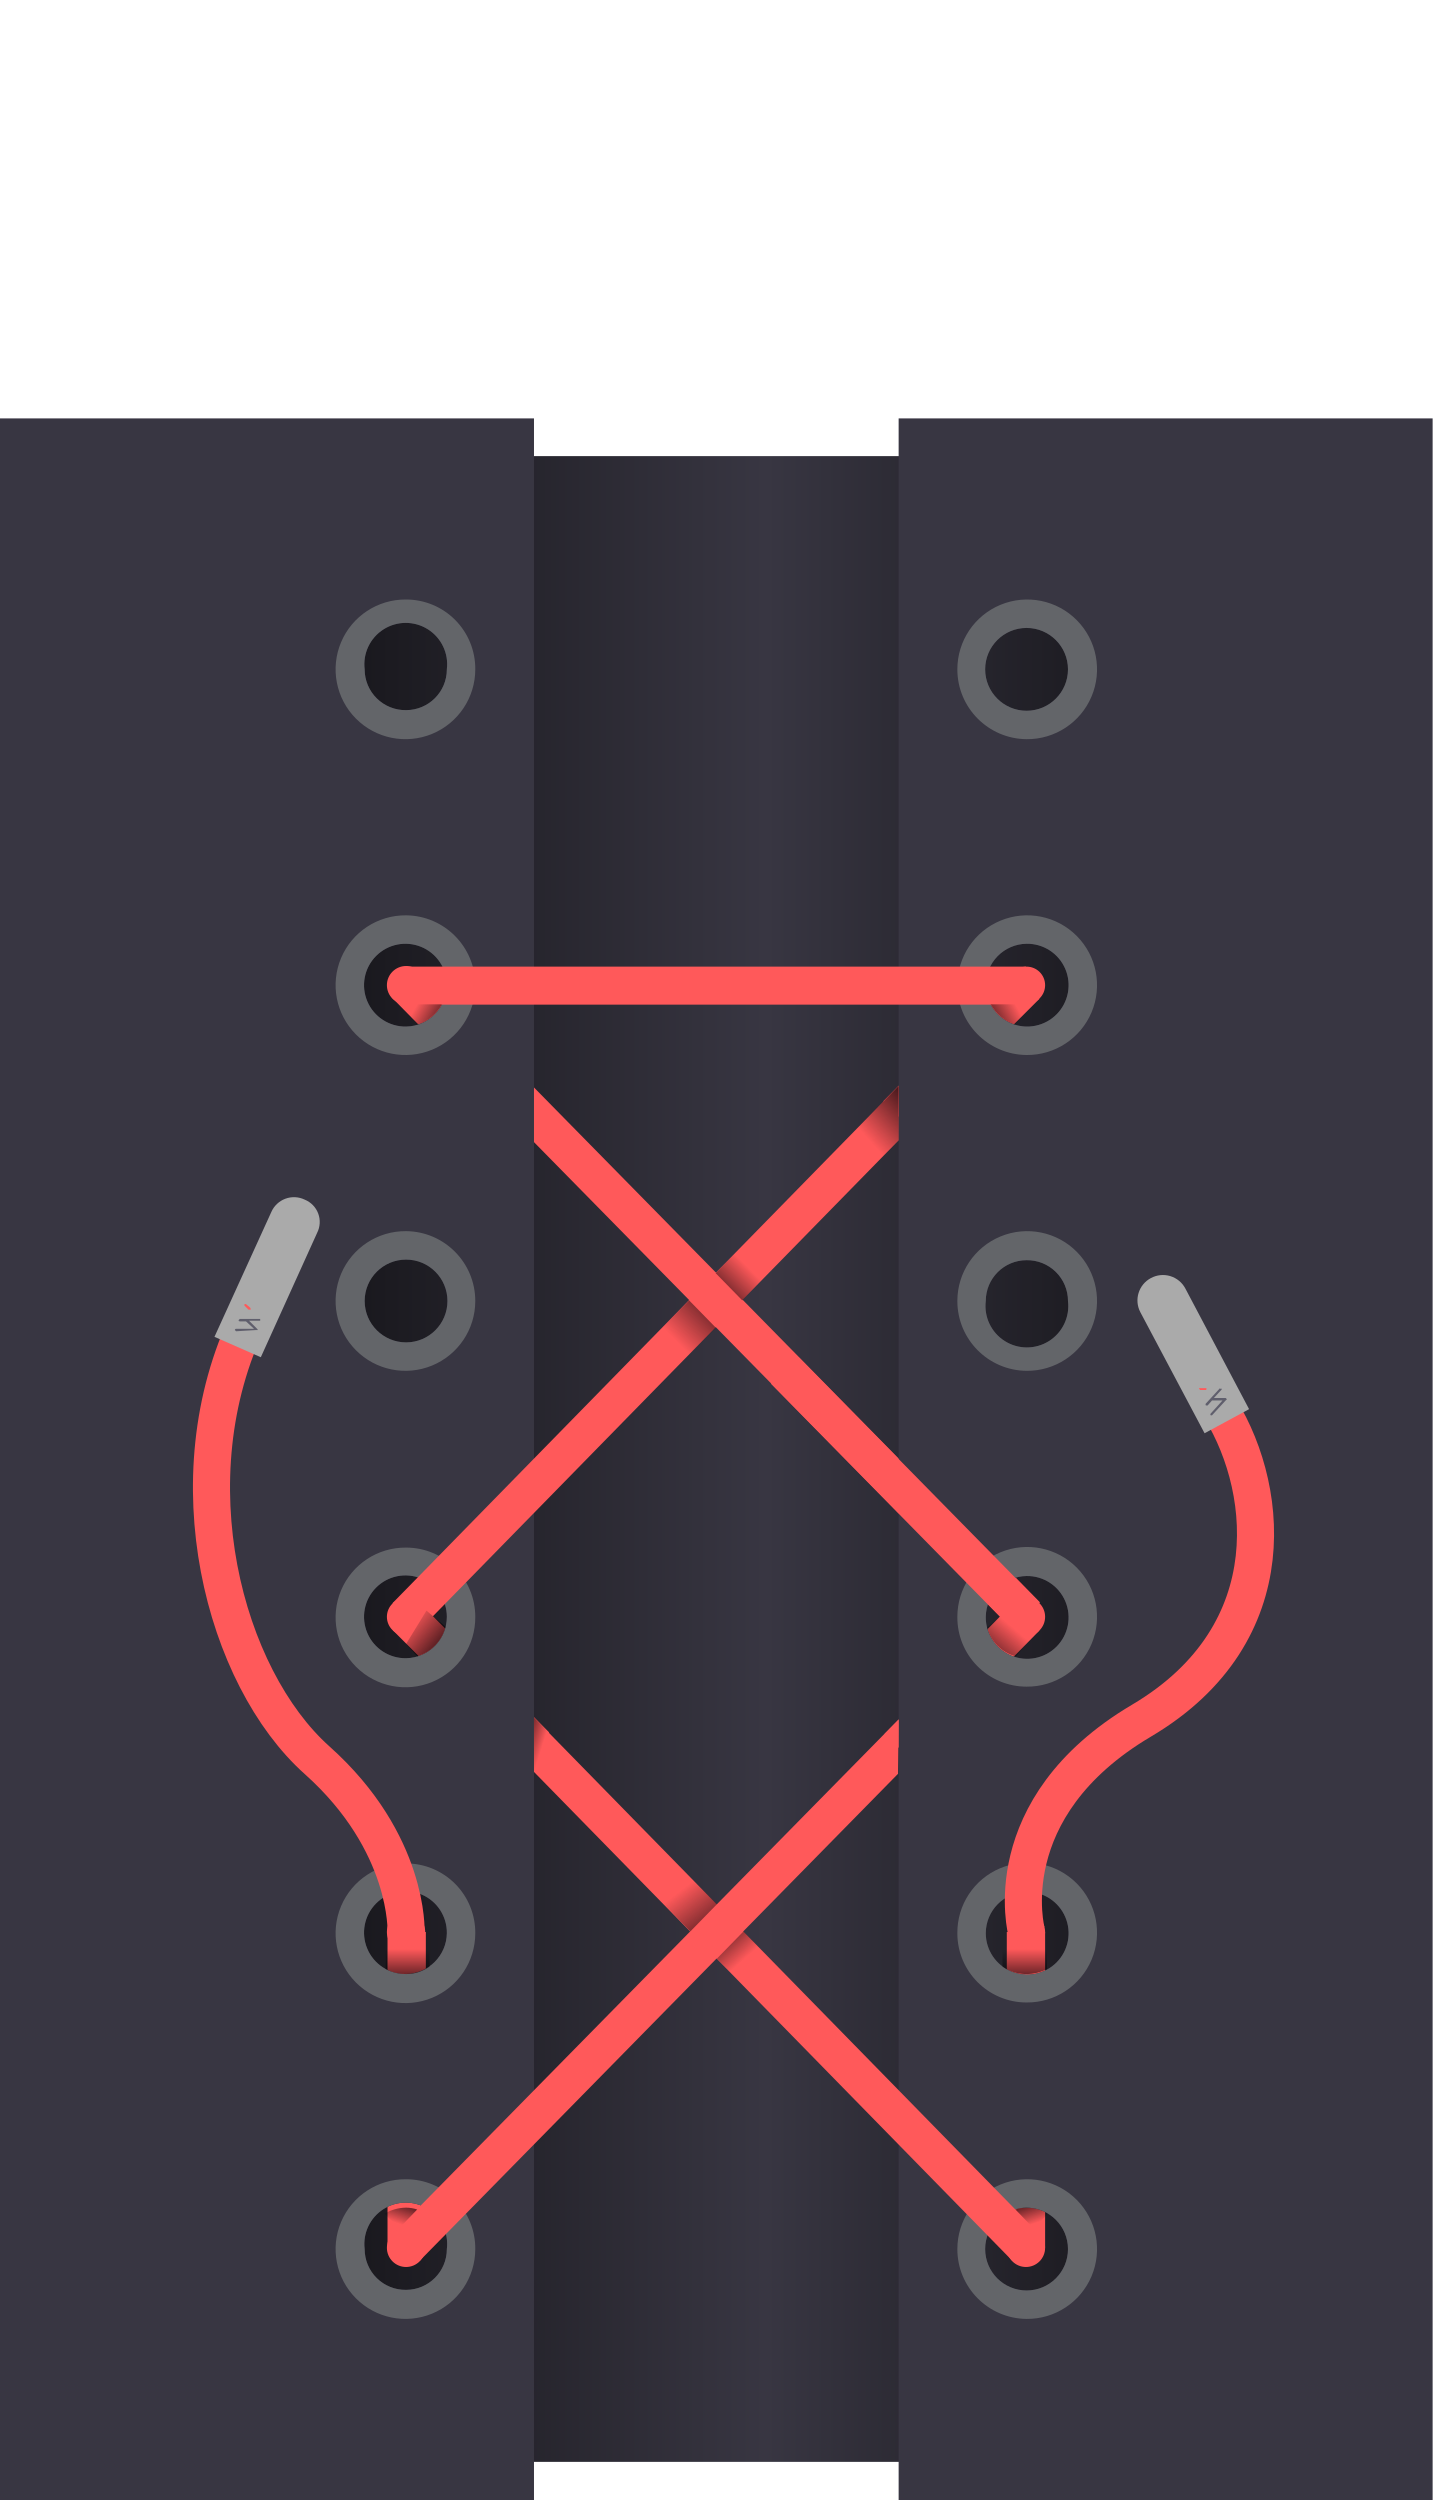
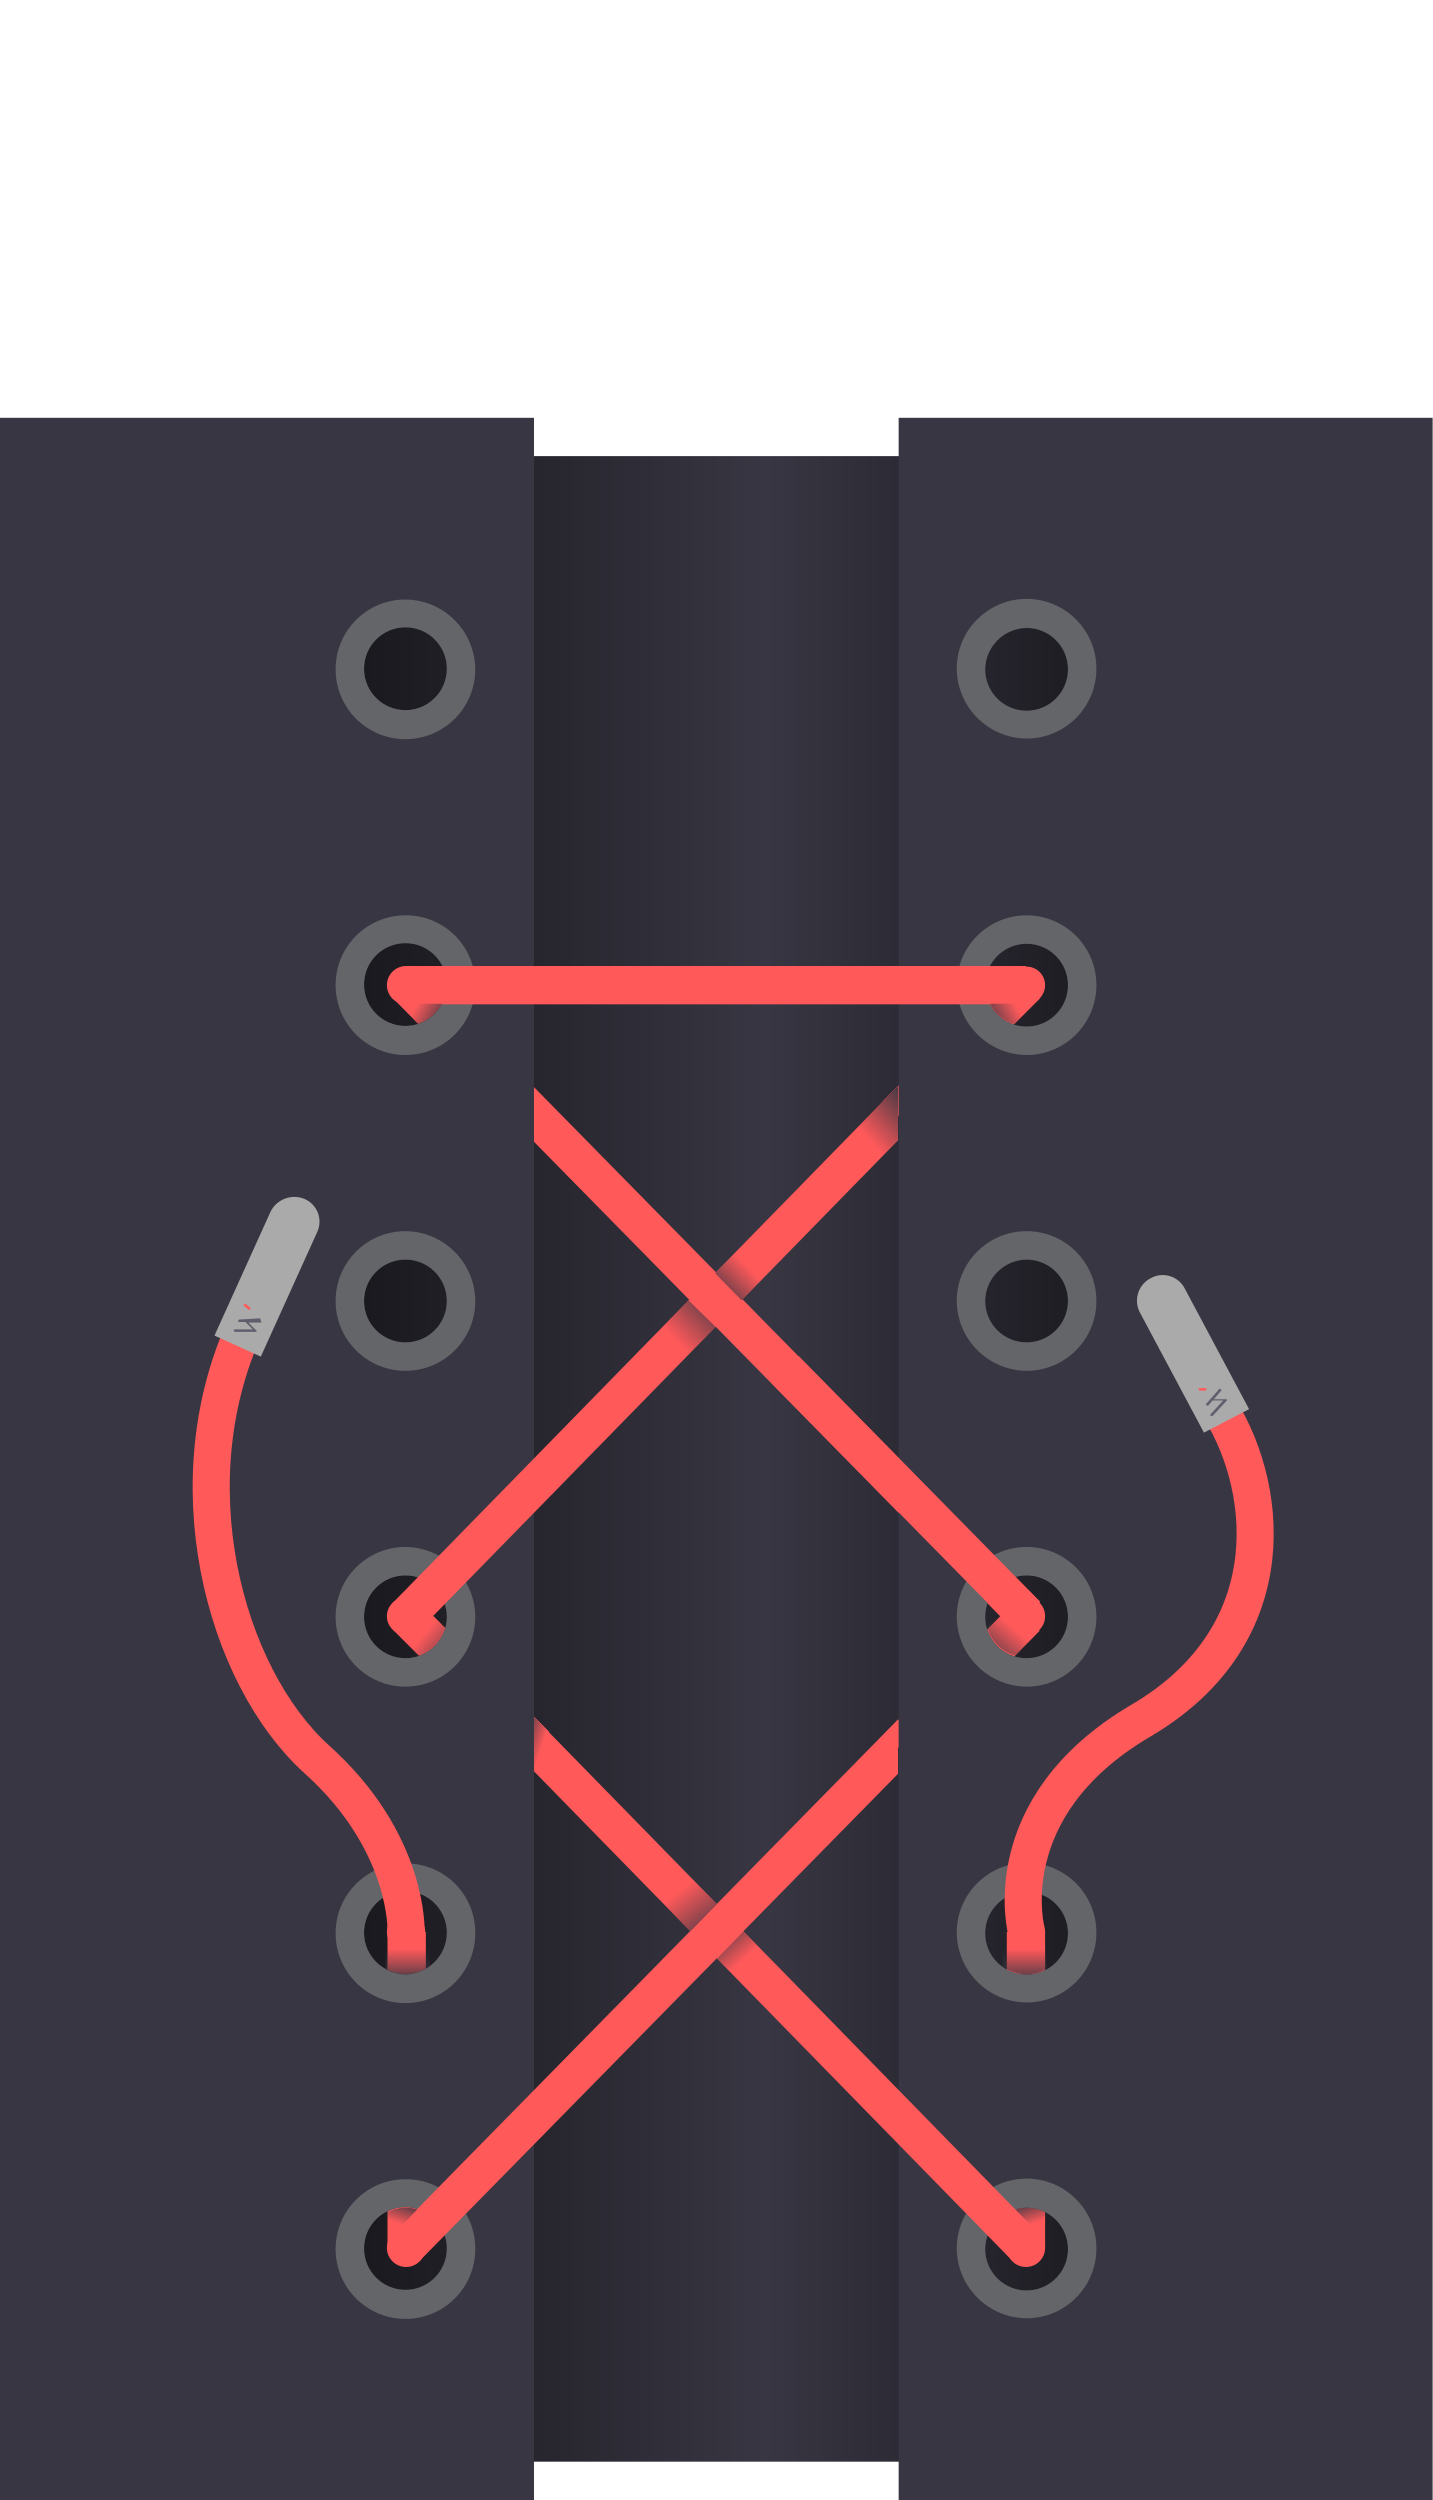
<svg xmlns="http://www.w3.org/2000/svg" xmlns:xlink="http://www.w3.org/1999/xlink" viewBox="0 0 231.8 404.5">
  <defs>
-     <linearGradient id="a" x1="2.89" y1="236.08" x2="231.15" y2="236.08" gradientUnits="userSpaceOnUse">
+     <linearGradient id="a" x1="2.88" y1="-1615.89" x2="231.14" y2="-1615.89" gradientTransform="matrix(1, 0, 0, -1, 0, -1379.84)" gradientUnits="userSpaceOnUse">
      <stop offset="0" />
      <stop offset="0.53" stop-color="#383642" />
      <stop offset="1" />
    </linearGradient>
-     <linearGradient id="b" x1="-1870" y1="-3596.39" x2="-1769.72" y2="-3596.39" gradientTransform="translate(-1704 -3437) rotate(180)" gradientUnits="userSpaceOnUse">
+     <linearGradient id="b" x1="-3638.65" y1="3825.4" x2="-3538.35" y2="3825.4" gradientTransform="matrix(-1, 0, 0, 1, -3472.65, -3666)" gradientUnits="userSpaceOnUse">
      <stop offset="0" stop-color="#ff595a" />
      <stop offset="1" stop-color="#ff595a" />
    </linearGradient>
-     <linearGradient id="c" x1="116.86" y1="209.65" x2="109.28" y2="216.88" gradientUnits="userSpaceOnUse">
+     <linearGradient id="c" x1="116.87" y1="-1589.49" x2="109.29" y2="-1596.72" gradientTransform="matrix(1, 0, 0, -1, 0, -1379.84)" gradientUnits="userSpaceOnUse">
      <stop offset="0" stop-color="#383642" />
      <stop offset="1" stop-color="#383642" stop-opacity="0" />
    </linearGradient>
-     <linearGradient id="d" x1="115.63" y1="210.32" x2="121.02" y2="205" xlink:href="#c" />
-     <linearGradient id="e" x1="148.2" y1="178" x2="140.77" y2="184.66" xlink:href="#c" />
-     <linearGradient id="f" x1="72.13" y1="165.56" x2="67.3" y2="162.84" xlink:href="#c" />
-     <linearGradient id="g" x1="-4826.01" y1="165.56" x2="-4830.84" y2="162.84" gradientTransform="matrix(-1, 0, 0, 1, -4666.33, 0)" xlink:href="#c" />
-     <linearGradient id="h" x1="159.21" y1="268.94" x2="163.96" y2="263.39" xlink:href="#c" />
-     <linearGradient id="i" x1="-4432.24" y1="887.52" x2="-4427.49" y2="881.97" gradientTransform="translate(-902.6 -4145.3) rotate(-91.1)" xlink:href="#c" />
-     <linearGradient id="j" x1="65.96" y1="320.92" x2="65.96" y2="315.37" xlink:href="#c" />
-     <linearGradient id="k" x1="-4817.75" y1="320.92" x2="-4817.75" y2="315.37" gradientTransform="matrix(-1, 0, 0, 1, -4651.95, 0)" xlink:href="#c" />
-     <linearGradient id="l" x1="166.27" y1="355.83" x2="167.59" y2="359.69" xlink:href="#c" />
-     <linearGradient id="m" x1="-5042.78" y1="355.83" x2="-5041.46" y2="359.69" gradientTransform="matrix(-1, 0, 0, 1, -4977.25, 0)" xlink:href="#c" />
-     <linearGradient id="n" x1="83.86" y1="281.44" x2="87.72" y2="282.66" xlink:href="#c" />
-     <linearGradient id="o" x1="116.07" y1="314.03" x2="109.88" y2="306.07" xlink:href="#c" />
-     <linearGradient id="p" x1="115.79" y1="311.78" x2="120.42" y2="317.01" xlink:href="#c" />
+     <linearGradient id="d" x1="115.63" y1="-1590.15" x2="121.02" y2="-1584.83" xlink:href="#c" />
+     <linearGradient id="e" x1="148.2" y1="-1557.82" x2="140.76" y2="-1564.48" xlink:href="#c" />
+     <linearGradient id="f" x1="72.14" y1="-1545.35" x2="67.31" y2="-1542.62" xlink:href="#c" />
+     <linearGradient id="g" x1="-6594.64" y1="-1545.31" x2="-6599.46" y2="-1542.59" gradientTransform="translate(-6435 -1379.8) rotate(180)" xlink:href="#c" />
+     <linearGradient id="h" x1="159.19" y1="-1648.75" x2="163.95" y2="-1643.2" xlink:href="#c" />
+     <linearGradient id="i" x1="-6138.54" y1="-2330.97" x2="-6133.79" y2="-2325.42" gradientTransform="matrix(-0.02, -1, -1, 0.02, -2379.87, -5822.42)" xlink:href="#c" />
+     <linearGradient id="j" x1="65.95" y1="-1700.74" x2="65.95" y2="-1695.19" xlink:href="#c" />
+     <linearGradient id="k" x1="-6586.37" y1="-1700.74" x2="-6586.37" y2="-1695.19" gradientTransform="translate(-6420.6 -1379.8) rotate(180)" xlink:href="#c" />
+     <linearGradient id="l" x1="166.25" y1="-1735.65" x2="167.57" y2="-1739.51" xlink:href="#c" />
+     <linearGradient id="m" x1="-6811.47" y1="-1735.66" x2="-6810.15" y2="-1739.51" gradientTransform="translate(-6745.9 -1379.8) rotate(180)" xlink:href="#c" />
+     <linearGradient id="n" x1="83.86" y1="-1661.24" x2="87.72" y2="-1662.45" xlink:href="#c" />
+     <linearGradient id="o" x1="116.06" y1="-1693.84" x2="109.88" y2="-1685.88" xlink:href="#c" />
+     <linearGradient id="p" x1="115.77" y1="-1691.6" x2="120.41" y2="-1696.83" xlink:href="#c" />
  </defs>
-   <g style="isolation:isolate">
-     <rect x="6.2" y="73.8" width="219.5" height="324.53" style="fill:url(#a)" />
-     <rect x="140.9" y="269" width="29.5" height="6.15" transform="translate(-147.5 192.5) rotate(-45.5)" style="fill:#ff595a" />
-     <rect x="62.7" y="312.6" width="6.2" height="51.06" style="fill:#ff595a" />
-     <rect x="112.8" y="138.9" width="6.2" height="143.13" transform="translate(-114.3 141.5) rotate(-44.5)" style="fill:#ff595a" />
-     <rect x="140.8" y="166.8" width="29.6" height="6.15" transform="translate(-74.6 159.8) rotate(-45)" style="fill:#ff595a" />
-     <rect x="73.1" y="257.2" width="6.2" height="29.58" transform="translate(-170 133.6) rotate(-45)" style="fill:#ff595a" />
-     <rect x="162.9" y="312.6" width="6.2" height="51.06" style="fill:#ff595a" />
-     <path d="M0,67.7V404.5H86.4V67.7ZM65.7,370.5a6.6,6.6,0,0,1-6.7-6.6,6.7,6.7,0,1,1,13.3,0A6.6,6.6,0,0,1,65.7,370.5Zm0-51.1a6.7,6.7,0,1,1,6.6-6.6A6.7,6.7,0,0,1,65.7,319.4Zm0-51.1a6.7,6.7,0,1,1,6.6-6.7A6.7,6.7,0,0,1,65.7,268.3Zm0-51.1a6.7,6.7,0,0,1-6.7-6.7,6.7,6.7,0,1,1,6.7,6.7Zm0-51.1a6.7,6.7,0,1,1,6.6-6.7A6.7,6.7,0,0,1,65.7,166.1Zm0-51.2a6.6,6.6,0,0,1-6.7-6.6,6.7,6.7,0,1,1,13.3,0A6.6,6.6,0,0,1,65.7,114.9Z" style="fill:#383642" />
-     <path d="M65.7,352.6a11.3,11.3,0,1,0,11.2,11.3A11.2,11.2,0,0,0,65.7,352.6Zm0,17.9a6.6,6.6,0,0,1-6.7-6.6,6.7,6.7,0,1,1,13.3,0A6.6,6.6,0,0,1,65.7,370.5Z" style="fill:#636569" />
-     <path d="M65.7,301.5a11.3,11.3,0,1,0,11.2,11.3A11.2,11.2,0,0,0,65.7,301.5Zm0,17.9a6.7,6.7,0,1,1,6.6-6.6A6.7,6.7,0,0,1,65.7,319.4Z" style="fill:#636569" />
-     <path d="M65.7,250.4a11.3,11.3,0,1,0,11.2,11.2A11.2,11.2,0,0,0,65.7,250.4Zm0,17.9a6.7,6.7,0,1,1,6.6-6.7A6.7,6.7,0,0,1,65.7,268.3Z" style="fill:#636569" />
-     <path d="M65.7,199.2a11.3,11.3,0,1,0,11.2,11.3A11.3,11.3,0,0,0,65.7,199.2Zm0,18a6.7,6.7,0,0,1-6.7-6.7,6.7,6.7,0,1,1,6.7,6.7Z" style="fill:#636569" />
-     <path d="M65.7,148.1a11.3,11.3,0,1,0,11.2,11.3A11.3,11.3,0,0,0,65.7,148.1Zm0,18a6.7,6.7,0,1,1,6.6-6.7A6.7,6.7,0,0,1,65.7,166.1Z" style="fill:#636569" />
-     <path d="M65.7,97a11.3,11.3,0,1,0,11.2,11.3A11.2,11.2,0,0,0,65.7,97Zm0,17.9a6.6,6.6,0,0,1-6.7-6.6,6.7,6.7,0,1,1,13.3,0A6.6,6.6,0,0,1,65.7,114.9Z" style="fill:#636569" />
-     <path d="M231.8,404.5V67.7H145.4V404.5ZM166.1,101.6a6.7,6.7,0,0,1,6.7,6.7,6.7,6.7,0,1,1-6.7-6.7Zm0,51.1a6.7,6.7,0,1,1-6.6,6.7A6.7,6.7,0,0,1,166.1,152.7Zm0,51.2a6.6,6.6,0,0,1,6.7,6.6,6.7,6.7,0,1,1-13.3,0A6.6,6.6,0,0,1,166.1,203.9Zm0,51.1a6.7,6.7,0,1,1-6.6,6.6A6.7,6.7,0,0,1,166.1,255Zm0,51.1a6.7,6.7,0,1,1-6.6,6.7A6.7,6.7,0,0,1,166.1,306.1Zm0,51.1a6.7,6.7,0,0,1,6.7,6.7,6.7,6.7,0,1,1-6.7-6.7Z" style="fill:#383642" />
-     <path d="M166.1,119.6a11.3,11.3,0,1,0-11.2-11.3A11.3,11.3,0,0,0,166.1,119.6Zm0-18a6.7,6.7,0,0,1,6.7,6.7,6.7,6.7,0,1,1-6.7-6.7Z" style="fill:#636569" />
-     <path d="M166.1,170.7a11.3,11.3,0,1,0-11.2-11.3A11.3,11.3,0,0,0,166.1,170.7Zm0-18a6.7,6.7,0,1,1-6.6,6.7A6.7,6.7,0,0,1,166.1,152.7Z" style="fill:#636569" />
-     <path d="M166.1,221.8a11.3,11.3,0,1,0-11.2-11.3A11.3,11.3,0,0,0,166.1,221.8Zm0-17.9a6.6,6.6,0,0,1,6.7,6.6,6.7,6.7,0,1,1-13.3,0A6.6,6.6,0,0,1,166.1,203.9Z" style="fill:#636569" />
-     <path d="M166.1,272.9a11.3,11.3,0,1,0-11.2-11.3A11.2,11.2,0,0,0,166.1,272.9Zm0-17.9a6.7,6.7,0,1,1-6.6,6.6A6.7,6.7,0,0,1,166.1,255Z" style="fill:#636569" />
-     <path d="M166.1,324a11.3,11.3,0,1,0-11.2-11.2A11.2,11.2,0,0,0,166.1,324Zm0-17.9a6.7,6.7,0,1,1-6.6,6.7A6.7,6.7,0,0,1,166.1,306.1Z" style="fill:#636569" />
-     <path d="M166.1,375.2a11.3,11.3,0,1,0-11.2-11.3A11.3,11.3,0,0,0,166.1,375.2Zm0-18a6.7,6.7,0,0,1,6.7,6.7,6.7,6.7,0,1,1-6.7-6.7Z" style="fill:#636569" />
-     <polygon points="163.8 365.8 86.4 286.7 86.4 277.9 168.2 361.5 163.8 365.8" style="fill:#ff595a" />
-     <polygon points="67.9 263.7 63.5 259.4 145.4 175.7 145.4 184.5 67.9 263.7" style="fill:#ff595a" />
-     <rect x="65.7" y="156.4" width="100.3" height="6.15" style="fill:url(#b)" />
-     <rect x="143.4" y="213.8" width="6.2" height="55.71" transform="translate(-127.4 171.9) rotate(-44.5)" style="fill:#ff595a" />
-     <polygon points="67.9 365.8 63.5 361.5 145.4 278.2 145.3 287 67.9 365.8" style="fill:#ff595a" />
-     <circle cx="65.7" cy="363.7" r="3.1" style="fill:#ff595a" />
-     <circle cx="166" cy="363.7" r="3.1" style="fill:#ff595a" />
-     <circle cx="166.1" cy="312.6" r="3" style="fill:#ff595a" />
-     <circle cx="65.7" cy="312.6" r="3.1" style="fill:#ff595a" />
-     <circle cx="65.6" cy="261.6" r="3" style="fill:#ff595a" />
-     <circle cx="166" cy="261.6" r="3.1" style="fill:#ff595a" />
-     <circle cx="166.1" cy="159.4" r="3" style="fill:#ff595a" />
-     <circle cx="65.7" cy="159.4" r="3.1" style="fill:#ff595a" />
-     <polygon points="111.5 210.4 115.8 214.8 110.6 220.1 106.2 215.8 111.5 210.4" style="mix-blend-mode:multiply;fill:url(#c)" />
-     <polygon points="115.8 206 121.2 200.4 125.4 204.9 120.1 210.4 115.8 206" style="mix-blend-mode:multiply;fill:url(#d)" />
-     <polygon points="145.4 175.7 145.4 184.5 138.1 191.9 133.9 187.4 145.4 175.7" style="mix-blend-mode:multiply;fill:url(#e)" />
-     <path d="M66.2,164.2l1.4,1.6a7.1,7.1,0,0,0,3.9-3.3H67.4Z" style="mix-blend-mode:multiply;fill:url(#f)" />
-     <path d="M165.7,164.2l-1.5,1.6a7.1,7.1,0,0,1-3.9-3.3h4.1Z" style="mix-blend-mode:multiply;fill:url(#g)" />
-     <path d="M161.7,261.6l-2,1.7a6.6,6.6,0,0,0,4.7,4.7l2.6-3.1Z" style="mix-blend-mode:multiply;fill:url(#h)" />
-     <path d="M65.7,266l1.8,2a6.7,6.7,0,0,0,4.6-4.8L69,260.6Z" style="mix-blend-mode:multiply;fill:url(#i)" />
-     <path d="M69.5,318.2v-4l-7.1.6v3.8a7.3,7.3,0,0,0,3.3.8A6.4,6.4,0,0,0,69.5,318.2Z" style="mix-blend-mode:multiply;fill:url(#j)" />
-     <path d="M162.2,318.2v-4l7.2.6v3.8a7.3,7.3,0,0,1-3.3.8A6.7,6.7,0,0,1,162.2,318.2Z" style="mix-blend-mode:multiply;fill:url(#k)" />
-     <path d="M164.3,357.5l2.9,3,2.4-2.3a6.8,6.8,0,0,0-3.5-1A5.7,5.7,0,0,0,164.3,357.5Z" style="mix-blend-mode:multiply;fill:url(#l)" />
-     <path d="M67.5,357.5l-2.9,3-2.4-2.3a6.8,6.8,0,0,1,3.5-1A5.7,5.7,0,0,1,67.5,357.5Z" style="mix-blend-mode:multiply;fill:url(#m)" />
-     <polygon points="86.4 286.7 86.4 277.9 91 282.5 86.4 286.7" style="mix-blend-mode:multiply;fill:url(#n)" />
-     <polygon points="111.7 312.5 116 308.1 108.7 300.6 105.1 305.7 111.7 312.5" style="mix-blend-mode:multiply;fill:url(#o)" />
-     <polygon points="116 316.9 120.3 312.5 125 317.3 121 322 116 316.9" style="mix-blend-mode:multiply;fill:url(#p)" />
-     <path d="M65.7,312.6s.6-14.4-14.4-27.8-23.6-45.5-11-71.5" style="fill:none;stroke:#ff595a;stroke-miterlimit:10;stroke-width:6px" />
-     <path d="M166.1,312.6s-5.4-20,18.6-34.2,20.6-38.8,12-51.6" style="fill:none;stroke:#ff595a;stroke-miterlimit:10;stroke-width:6px" />
-     <path d="M49.3,194.1a3.9,3.9,0,0,1,2,5.4l-9.1,20.1-7.5-3.3,9.2-20.2A4,4,0,0,1,49.3,194.1Z" style="fill:#aaa" />
-     <path d="M186.2,206.8a4.1,4.1,0,0,1,5.6,1.7L202.1,228l-7.2,3.9-10.4-19.6A4.1,4.1,0,0,1,186.2,206.8Z" style="fill:#aaa" />
-     <path d="M42.1,213.4H38.8l-.2.2a.2.2,0,0,0,.2.2h1l1.3,1.2H38.2a.2.2,0,0,0-.2.2l.2.2,3.3-.2h.2c0-.1,0-.1-.1-.2l-1.3-1.3h1.8Z" style="fill:#5f5e6c" />
-     <path d="M40.5,211.9h-.3l-.6-.6a.2.2,0,0,1,0-.3h.2l.7.6C40.6,211.8,40.6,211.9,40.5,211.9Z" style="fill:#ff595a" />
-     <path d="M197.4,224.6l-2.3,2.5c-.1.1,0,.2,0,.3h.3l.7-.8h1.7l-1.9,2.1a.2.2,0,0,0,0,.3h.2l2.3-2.5a.1.1,0,0,0,0-.2h0a.1.1,0,0,0-.1-.1h-1.9l1.2-1.3a.3.3,0,0,0,.1-.2h-.3Z" style="fill:#5f5e6c" />
-     <path d="M195.2,224.7h0c0,.1,0,.2-.1.2h-.9l-.2-.2c0-.1,0-.1.2-.1h1Z" style="fill:#ff595a" />
-   </g>
+   <rect x="6.1" y="73.8" width="219.5" height="324.5" style="fill:url(#a)" />
+   <rect x="140.9" y="269" width="29.5" height="6.2" transform="translate(-147.5 192.5) rotate(-45.5)" style="fill:#ff595a" />
+   <rect x="62.7" y="312.6" width="6.2" height="51.1" style="fill:#ff595a" />
+   <rect x="112.7" y="138.9" width="6.2" height="143.09" transform="translate(-114.2 141.4) rotate(-44.5)" style="fill:#ff595a" />
+   <rect x="140.8" y="166.7" width="29.6" height="6.2" transform="translate(-74.5 159.8) rotate(-45)" style="fill:#ff595a" />
+   <rect x="73.1" y="257.2" width="6.2" height="29.6" transform="translate(-170 133.5) rotate(-45)" style="fill:#ff595a" />
+   <rect x="162.9" y="312.6" width="6.2" height="51.1" style="fill:#ff595a" />
+   <path d="M0,67.6V404.5H86.4V67.6ZM65.6,370.5a6.7,6.7,0,1,1,6.7-6.7A6.7,6.7,0,0,1,65.6,370.5Zm0-51.1a6.7,6.7,0,1,1,6.7-6.7A6.7,6.7,0,0,1,65.6,319.4Zm0-51.1a6.7,6.7,0,1,1,6.7-6.7A6.7,6.7,0,0,1,65.6,268.3Zm0-51.1a6.7,6.7,0,1,1,6.7-6.7A6.7,6.7,0,0,1,65.6,217.2Zm0-51.2a6.7,6.7,0,1,1,6.7-6.7A6.7,6.7,0,0,1,65.6,166Zm0-51.1a6.7,6.7,0,1,1,6.7-6.7A6.7,6.7,0,0,1,65.6,114.9Z" style="fill:#383642" />
+   <path d="M65.6,352.6a11.3,11.3,0,1,0,11.3,11.3A11.2,11.2,0,0,0,65.6,352.6Zm0,17.9a6.7,6.7,0,1,1,6.7-6.7A6.7,6.7,0,0,1,65.6,370.5Z" style="fill:#636569" />
+   <path d="M65.6,301.5a11.3,11.3,0,1,0,11.3,11.3A11.2,11.2,0,0,0,65.6,301.5Zm0,17.9a6.7,6.7,0,1,1,6.7-6.7A6.7,6.7,0,0,1,65.6,319.4Z" style="fill:#636569" />
+   <path d="M65.6,250.3a11.3,11.3,0,1,0,11.3,11.3A11.4,11.4,0,0,0,65.6,250.3Zm0,18a6.7,6.7,0,1,1,6.7-6.7A6.7,6.7,0,0,1,65.6,268.3Z" style="fill:#636569" />
+   <path d="M65.6,199.2a11.3,11.3,0,1,0,11.3,11.3A11.4,11.4,0,0,0,65.6,199.2Zm0,18a6.7,6.7,0,1,1,6.7-6.7A6.7,6.7,0,0,1,65.6,217.2Z" style="fill:#636569" />
+   <path d="M65.6,148.1a11.3,11.3,0,1,0,11.3,11.3A11.2,11.2,0,0,0,65.6,148.1Zm0,17.9a6.7,6.7,0,1,1,6.7-6.7A6.7,6.7,0,0,1,65.6,166Z" style="fill:#636569" />
+   <path d="M65.6,97a11.3,11.3,0,1,0,11.3,11.3A11.4,11.4,0,0,0,65.6,97Zm0,17.9a6.7,6.7,0,1,1,6.7-6.7A6.7,6.7,0,0,1,65.6,114.9Z" style="fill:#636569" />
+   <path d="M231.8,404.5V67.6H145.4V404.5ZM166.1,101.6a6.7,6.7,0,1,1-6.7,6.7A6.8,6.8,0,0,1,166.1,101.6Zm0,51.1a6.7,6.7,0,1,1-6.7,6.7A6.8,6.8,0,0,1,166.1,152.7Zm0,51.1a6.7,6.7,0,1,1-6.7,6.7A6.8,6.8,0,0,1,166.1,203.8Zm0,51.1a6.7,6.7,0,1,1-6.7,6.7A6.8,6.8,0,0,1,166.1,254.9Zm0,51.2a6.7,6.7,0,1,1-6.7,6.7A6.7,6.7,0,0,1,166.1,306.1Zm0,51.1a6.7,6.7,0,1,1-6.7,6.7A6.7,6.7,0,0,1,166.1,357.2Z" style="fill:#383642" />
+   <path d="M166.1,119.5a11.3,11.3,0,1,0-11.3-11.3A11.4,11.4,0,0,0,166.1,119.5Zm0-17.9a6.7,6.7,0,1,1-6.7,6.7A6.8,6.8,0,0,1,166.1,101.6Z" style="fill:#636569" />
+   <path d="M166.1,170.7a11.3,11.3,0,1,0-11.3-11.3A11.4,11.4,0,0,0,166.1,170.7Zm0-18a6.7,6.7,0,1,1-6.7,6.7A6.7,6.7,0,0,1,166.1,152.7Z" style="fill:#636569" />
+   <path d="M166.1,221.8a11.3,11.3,0,1,0-11.3-11.3A11.4,11.4,0,0,0,166.1,221.8Zm0-18a6.7,6.7,0,1,1-6.7,6.7A6.8,6.8,0,0,1,166.1,203.8Z" style="fill:#636569" />
+   <path d="M166.1,272.9a11.3,11.3,0,1,0-11.3-11.3A11.4,11.4,0,0,0,166.1,272.9Zm0-18a6.7,6.7,0,1,1-6.7,6.7A6.7,6.7,0,0,1,166.1,254.9Z" style="fill:#636569" />
+   <path d="M166.1,324a11.3,11.3,0,1,0-11.3-11.3A11.4,11.4,0,0,0,166.1,324Zm0-17.9a6.7,6.7,0,1,1-6.7,6.7A6.7,6.7,0,0,1,166.1,306.1Z" style="fill:#636569" />
+   <path d="M166.1,375.1a11.3,11.3,0,1,0-11.3-11.3A11.4,11.4,0,0,0,166.1,375.1Zm0-17.9a6.7,6.7,0,1,1-6.7,6.7A6.8,6.8,0,0,1,166.1,357.2Z" style="fill:#636569" />
+   <polygon points="163.8 365.8 86.4 286.6 86.4 277.8 168.2 361.5 163.8 365.8" style="fill:#ff595a" />
+   <polygon points="67.9 263.7 63.5 259.4 145.3 175.7 145.3 184.5 67.9 263.7" style="fill:#ff595a" />
+   <rect x="65.7" y="156.3" width="100.3" height="6.2" style="fill:url(#b)" />
+   <rect x="143.4" y="213.8" width="6.2" height="55.7" transform="translate(-127.3 171.8) rotate(-44.5)" style="fill:#ff595a" />
+   <polygon points="67.9 365.8 63.5 361.5 145.3 278.2 145.3 287 67.9 365.8" style="fill:#ff595a" />
+   <circle cx="65.7" cy="363.7" r="3.1" style="fill:#ff595a" />
+   <circle cx="166" cy="363.7" r="3.1" style="fill:#ff595a" />
+   <circle cx="166.1" cy="312.6" r="3" style="fill:#ff595a" />
+   <circle cx="65.7" cy="312.6" r="3.1" style="fill:#ff595a" />
+   <circle cx="65.6" cy="261.5" r="3" style="fill:#ff595a" />
+   <circle cx="166" cy="261.5" r="3.1" style="fill:#ff595a" />
+   <circle cx="166.1" cy="159.4" r="3" style="fill:#ff595a" />
+   <circle cx="65.7" cy="159.4" r="3.1" style="fill:#ff595a" />
+   <polygon points="111.4 210.4 115.8 214.7 110.6 220.1 106.2 215.7 111.4 210.4" style="fill:url(#c)" />
+   <polygon points="115.7 206 121.2 200.4 125.4 204.9 120 210.4 115.7 206" style="fill:url(#d)" />
+   <polygon points="145.3 175.7 145.3 184.5 138.1 191.9 133.9 187.4 145.3 175.7" style="fill:url(#e)" />
+   <path d="M66.1,164.2l1.5,1.5a6.4,6.4,0,0,0,3.9-3.3H67.3Z" style="fill:url(#f)" />
+   <path d="M165.6,164.2l-1.5,1.5a6.4,6.4,0,0,1-3.9-3.3h4.2Z" style="fill:url(#g)" />
+   <path d="M161.7,261.5l-2,1.7a6.6,6.6,0,0,0,4.7,4.7l2.7-3.1Z" style="fill:url(#h)" />
+   <path d="M65.7,266l1.7,2a6.4,6.4,0,0,0,4.6-4.8l-3.2-2.6Z" style="fill:url(#i)" />
+   <path d="M69.5,318.2v-4l-7.1.6v3.8a7.4,7.4,0,0,0,3.3.9A8.2,8.2,0,0,0,69.5,318.2Z" style="fill:url(#j)" />
+   <path d="M162.2,318.2v-4l7.1.6v3.8a7.4,7.4,0,0,1-3.3.9A8.6,8.6,0,0,1,162.2,318.2Z" style="fill:url(#k)" />
+   <path d="M164.3,357.5l2.9,3,2.4-2.3a6.8,6.8,0,0,0-3.5-1A5.7,5.7,0,0,0,164.3,357.5Z" style="fill:url(#l)" />
+   <path d="M67.5,357.5l-2.9,3-2.4-2.3a6.8,6.8,0,0,1,3.5-1A5.7,5.7,0,0,1,67.5,357.5Z" style="fill:url(#m)" />
+   <polygon points="86.4 286.6 86.4 277.8 91 282.5 86.4 286.6" style="fill:url(#n)" />
+   <polygon points="111.7 312.5 116 308.1 108.6 300.6 105.1 305.7 111.7 312.5" style="fill:url(#o)" />
+   <polygon points="116 316.9 120.3 312.5 125 317.3 121 322 116 316.9" style="fill:url(#p)" />
+   <path d="M65.7,312.6s.6-14.4-14.4-27.9-23.7-45.4-11-71.4" style="fill:none;stroke:#ff595a;stroke-miterlimit:10;stroke-width:6px" />
+   <path d="M166.1,312.6s-5.5-20.1,18.5-34.2,20.7-38.8,12-51.6" style="fill:none;stroke:#ff595a;stroke-miterlimit:10;stroke-width:6px" />
+   <path d="M49.3,194a4,4,0,0,1,2,5.4l-9.1,20.1-7.5-3.4L43.8,196A4.3,4.3,0,0,1,49.3,194Z" style="fill:#aaa" />
+   <path d="M186.2,206.8a4,4,0,0,1,5.5,1.7L202.1,228l-7.3,3.8-10.4-19.5A4.1,4.1,0,0,1,186.2,206.8Z" style="fill:#aaa" />
+   <path d="M42.1,213.3l-3.4.2-.2.2a.2.2,0,0,0,.2.2h1l1.2,1.2H38a.2.2,0,0,0-.2.2l.2.2h3.5v-.2l-1.3-1.3h2.1Z" style="fill:#5f5e6c" />
+   <path d="M40.5,211.9h-.3l-.7-.6a.2.2,0,0,1,0-.3h.3l.7.6C40.5,211.8,40.6,211.8,40.5,211.9Z" style="fill:#ff595a" />
+   <path d="M197.4,224.6l-2.2,2.5a.2.2,0,0,0,0,.3h.3l.7-.8h1.7l-2,2.2a.2.2,0,0,0,0,.3h.3l2.3-2.5c0-.1.1-.1,0-.2h-2.1l1.2-1.4c.1-.1.1-.1,0-.2h-.2Z" style="fill:#5f5e6c" />
+   <path d="M195.2,224.7h0c0,.2-.1.3-.2.3h-.9l-.2-.2a.2.2,0,0,1,.2-.2h1.1Z" style="fill:#ff595a" />
</svg>
